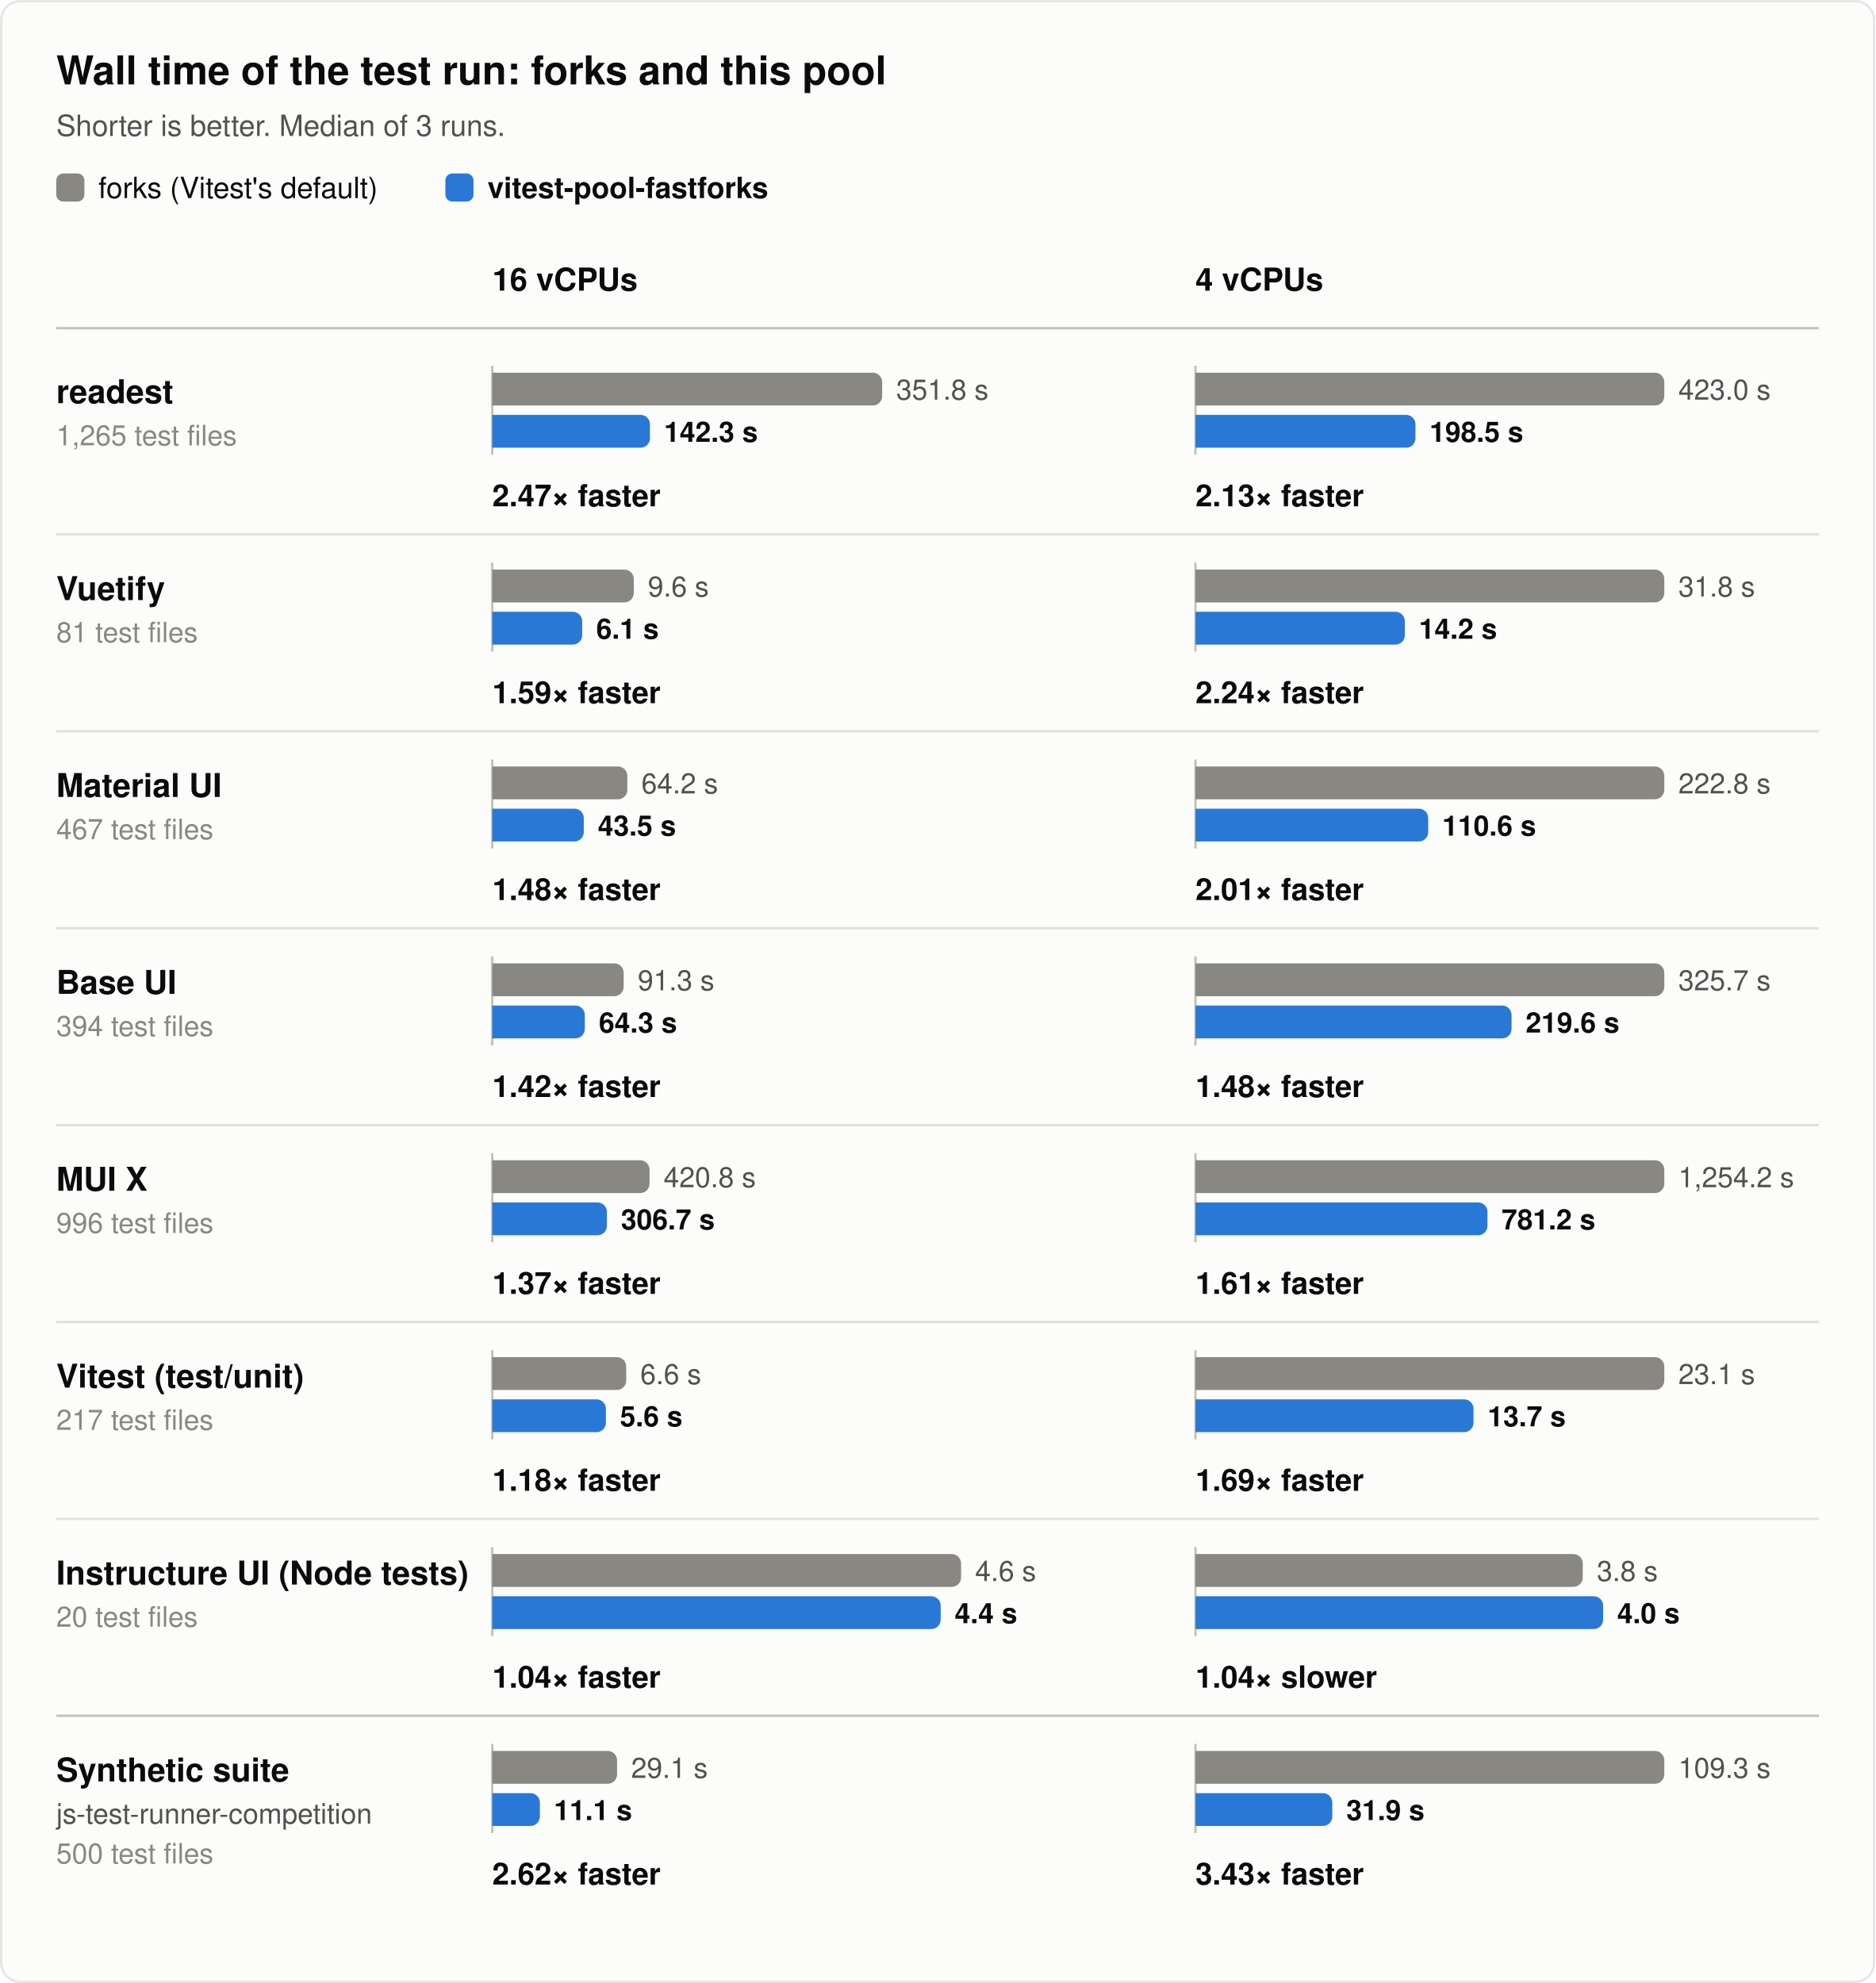
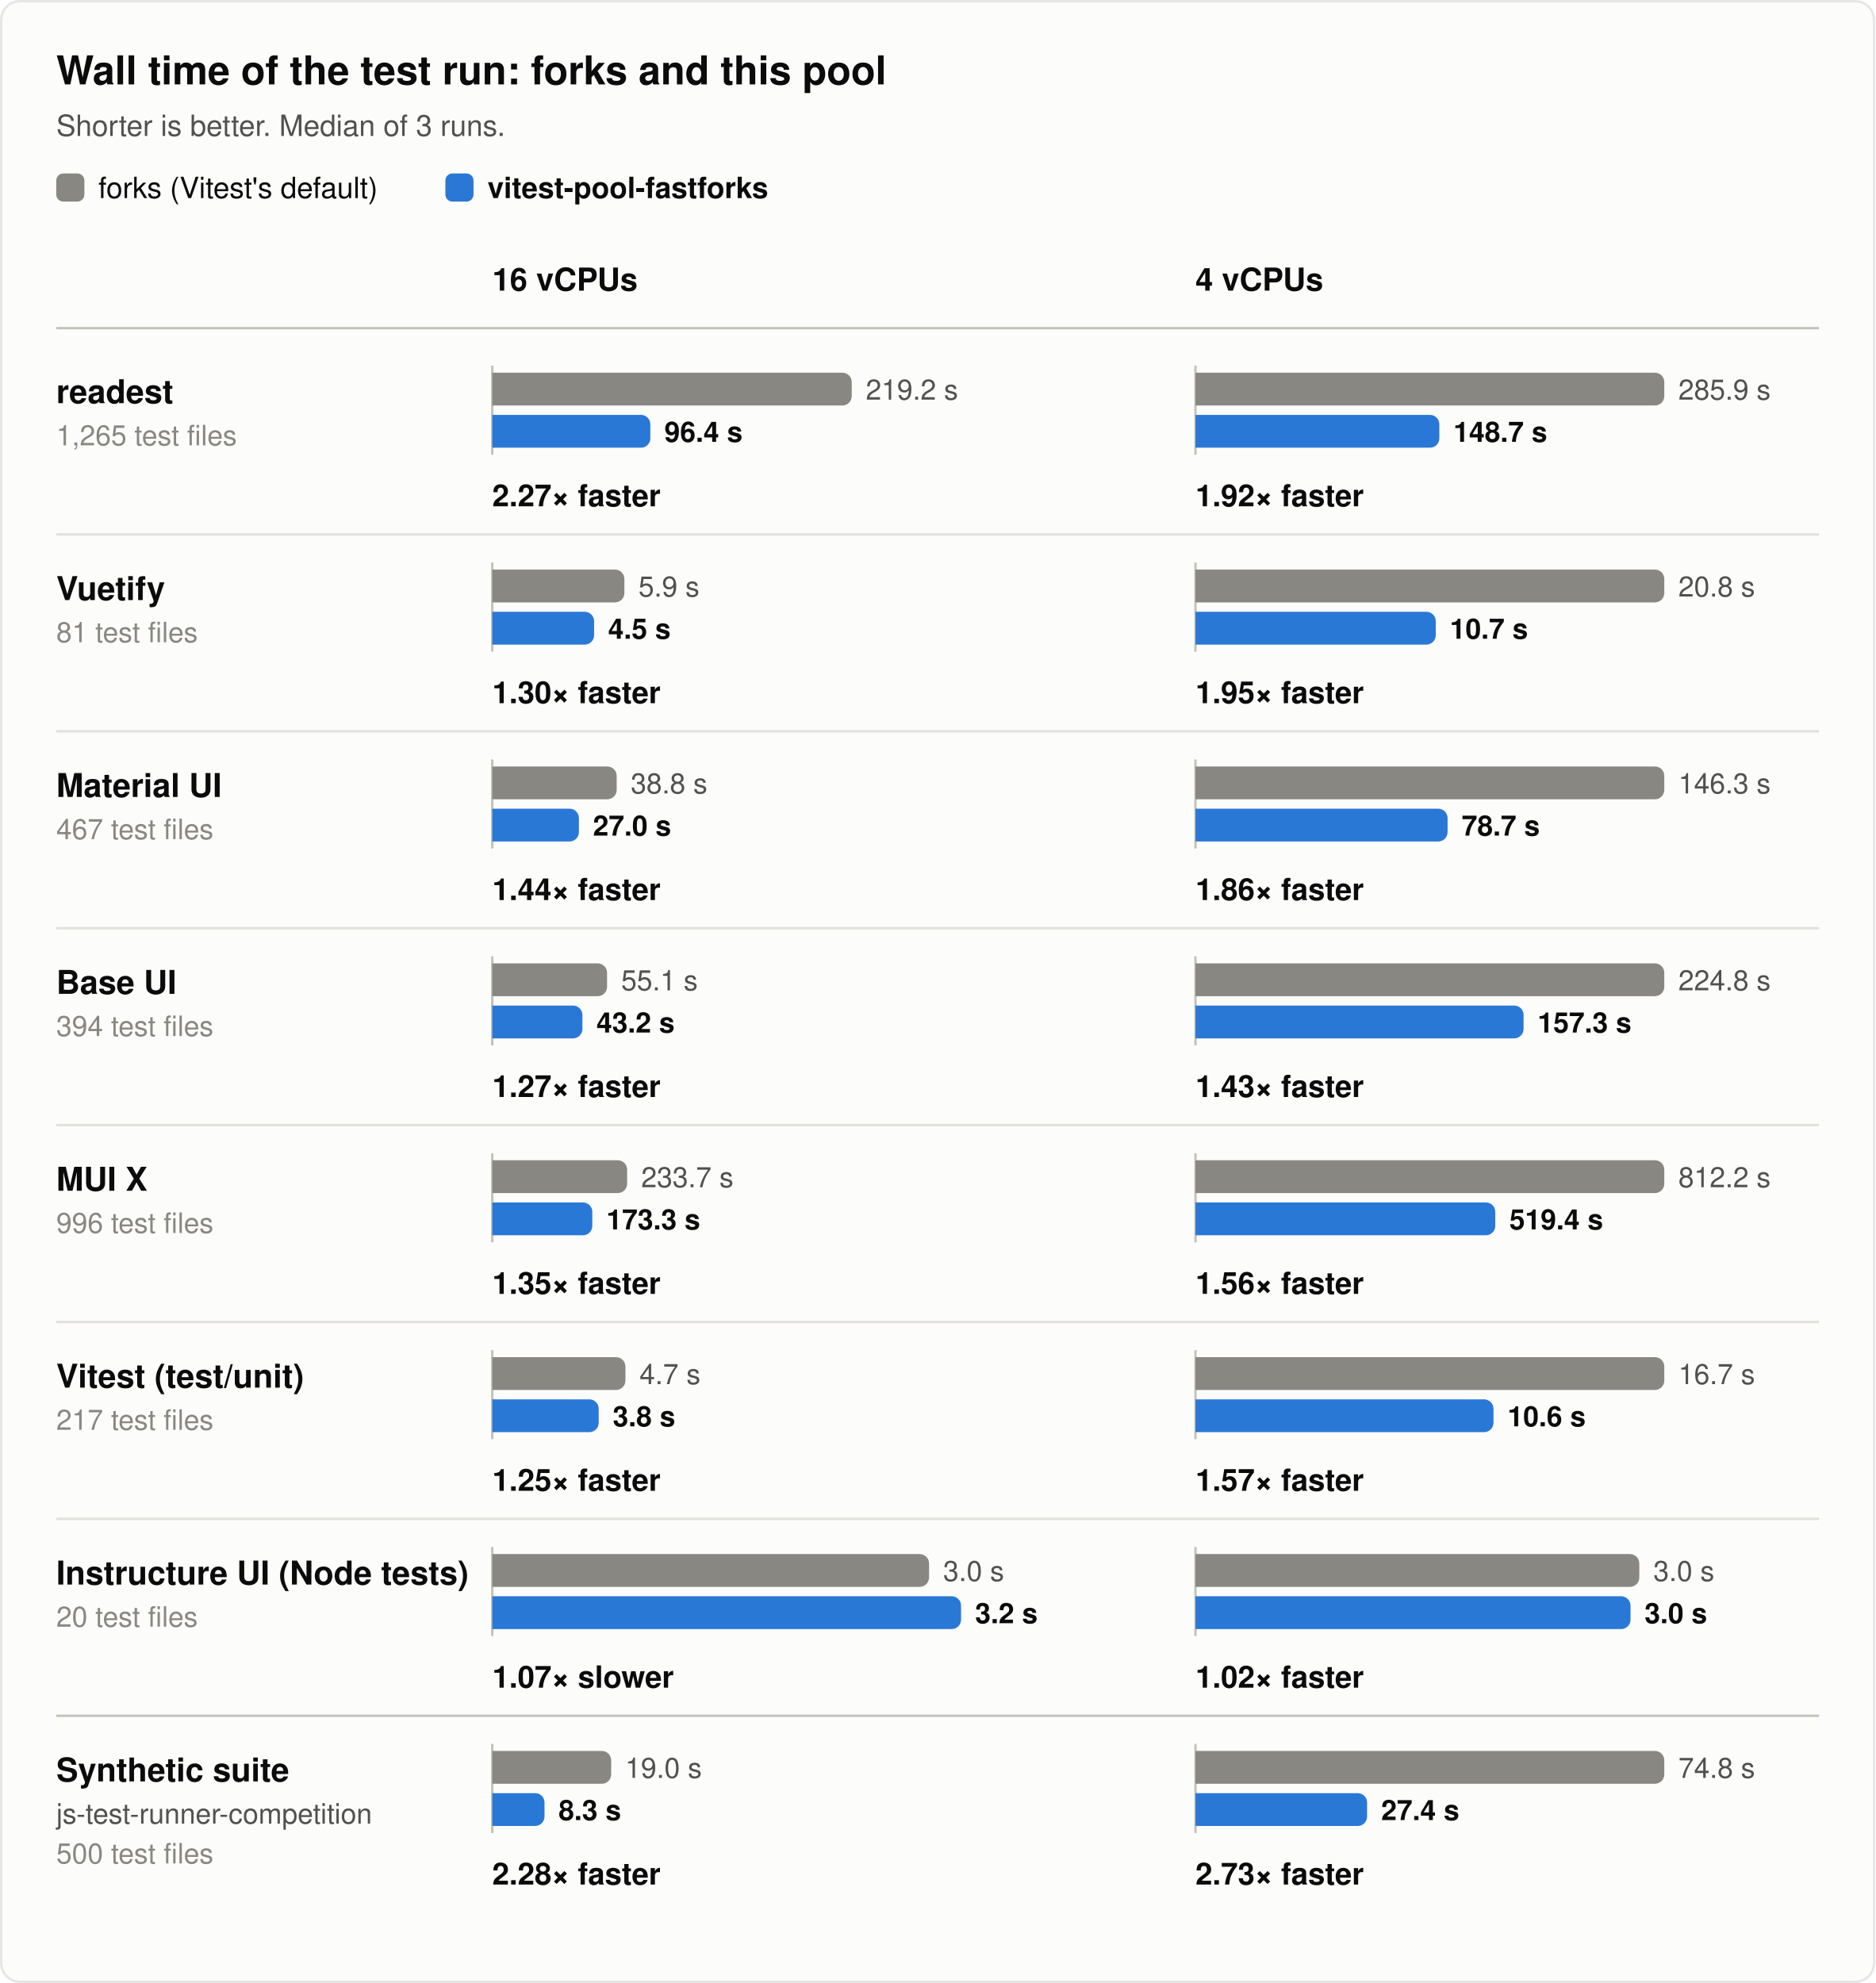
<svg xmlns="http://www.w3.org/2000/svg" width="800" height="846" viewBox="0 0 800 846" role="img" font-family="system-ui, -apple-system, &quot;Segoe UI&quot;, Helvetica, Arial, sans-serif">
  <rect x="0.5" y="0.5" width="799" height="845" rx="8" fill="#fcfcfb" stroke="rgba(11,11,11,0.10)" />
  <text x="24" y="36" font-size="17" font-weight="600" fill="#0b0b0b" text-anchor="start">Wall time of the test run: forks and this pool</text>
  <text x="24" y="58" font-size="12.5" font-weight="400" fill="#52514e" text-anchor="start">Shorter is better. Median of 3 runs.</text>
  <rect x="24" y="74" width="12" height="12" rx="3" fill="#898781" />
  <text x="42" y="84.5" font-size="12.5" font-weight="400" fill="#0b0b0b" text-anchor="start">forks (Vitest's default)</text>
  <rect x="190" y="74" width="12" height="12" rx="3" fill="#2a78d6" />
  <text x="208" y="84.5" font-size="12.5" font-weight="600" fill="#0b0b0b" text-anchor="start">vitest-pool-fastforks</text>
  <text x="210" y="124" font-size="13.5" font-weight="600" fill="#0b0b0b" text-anchor="start">16 vCPUs</text>
  <text x="510" y="124" font-size="13.5" font-weight="600" fill="#0b0b0b" text-anchor="start">4 vCPUs</text>
  <line x1="24" x2="776" y1="140" y2="140" stroke="#c3c2b7" />
  <text x="24" y="172" font-size="14" font-weight="600" fill="#0b0b0b" text-anchor="start">readest</text>
  <text x="24" y="190" font-size="12" font-weight="400" fill="#898781" text-anchor="start">1,265 test files</text>
  <line x1="210" x2="210" y1="156" y2="194" stroke="#c3c2b7" />
-   <path fill="#898781" d="M210 159H372.336A4 4 0 0 1 376.336 163V169A4 4 0 0 1 372.336 173H210Z" />
-   <text x="382.336" y="170.5" font-size="12" font-weight="400" fill="#52514e" text-anchor="start">351.8 s</text>
-   <path fill="#2a78d6" d="M210 177H273.281A4 4 0 0 1 277.281 181V187A4 4 0 0 1 273.281 191H210Z" />
-   <text x="283.281" y="188.5" font-size="12" font-weight="600" fill="#0b0b0b" text-anchor="start">142.3 s</text>
-   <text x="210" y="216" font-size="13" font-weight="600" fill="#0b0b0b" text-anchor="start">2.47× faster</text>
+   <path fill="#898781" d="M210 159H359.356A4 4 0 0 1 363.356 163V169A4 4 0 0 1 359.356 173H210Z" />
+   <text x="369.356" y="170.5" font-size="12" font-weight="400" fill="#52514e" text-anchor="start">219.2 s</text>
+   <path fill="#2a78d6" d="M210 177H273.442A4 4 0 0 1 277.442 181V187A4 4 0 0 1 273.442 191H210Z" />
+   <text x="283.442" y="188.5" font-size="12" font-weight="600" fill="#0b0b0b" text-anchor="start">96.4 s</text>
+   <text x="210" y="216" font-size="13" font-weight="600" fill="#0b0b0b" text-anchor="start">2.27× faster</text>
  <line x1="510" x2="510" y1="156" y2="194" stroke="#c3c2b7" />
  <path fill="#898781" d="M510 159H706A4 4 0 0 1 710 163V169A4 4 0 0 1 706 173H510Z" />
-   <text x="716" y="170.5" font-size="12" font-weight="400" fill="#52514e" text-anchor="start">423.0 s</text>
-   <path fill="#2a78d6" d="M510 177H599.853A4 4 0 0 1 603.853 181V187A4 4 0 0 1 599.853 191H510Z" />
-   <text x="609.853" y="188.5" font-size="12" font-weight="600" fill="#0b0b0b" text-anchor="start">198.5 s</text>
-   <text x="510" y="216" font-size="13" font-weight="600" fill="#0b0b0b" text-anchor="start">2.13× faster</text>
+   <text x="716" y="170.5" font-size="12" font-weight="400" fill="#52514e" text-anchor="start">285.9 s</text>
+   <path fill="#2a78d6" d="M510 177H610.039A4 4 0 0 1 614.039 181V187A4 4 0 0 1 610.039 191H510Z" />
+   <text x="620.039" y="188.5" font-size="12" font-weight="600" fill="#0b0b0b" text-anchor="start">148.7 s</text>
+   <text x="510" y="216" font-size="13" font-weight="600" fill="#0b0b0b" text-anchor="start">1.92× faster</text>
  <line x1="24" x2="776" y1="228" y2="228" stroke="#e1e0d9" />
  <text x="24" y="256" font-size="14" font-weight="600" fill="#0b0b0b" text-anchor="start">Vuetify</text>
  <text x="24" y="274" font-size="12" font-weight="400" fill="#898781" text-anchor="start">81 test files</text>
  <line x1="210" x2="210" y1="240" y2="278" stroke="#c3c2b7" />
-   <path fill="#898781" d="M210 243H266.377A4 4 0 0 1 270.377 247V253A4 4 0 0 1 266.377 257H210Z" />
-   <text x="276.377" y="254.5" font-size="12" font-weight="400" fill="#52514e" text-anchor="start">9.6 s</text>
-   <path fill="#2a78d6" d="M210 261H244.365A4 4 0 0 1 248.365 265V271A4 4 0 0 1 244.365 275H210Z" />
-   <text x="254.365" y="272.5" font-size="12" font-weight="600" fill="#0b0b0b" text-anchor="start">6.1 s</text>
-   <text x="210" y="300" font-size="13" font-weight="600" fill="#0b0b0b" text-anchor="start">1.59× faster</text>
+   <path fill="#898781" d="M210 243H262.368A4 4 0 0 1 266.368 247V253A4 4 0 0 1 262.368 257H210Z" />
+   <text x="272.368" y="254.5" font-size="12" font-weight="400" fill="#52514e" text-anchor="start">5.9 s</text>
+   <path fill="#2a78d6" d="M210 261H249.45A4 4 0 0 1 253.45 265V271A4 4 0 0 1 249.45 275H210Z" />
+   <text x="259.45" y="272.5" font-size="12" font-weight="600" fill="#0b0b0b" text-anchor="start">4.5 s</text>
+   <text x="210" y="300" font-size="13" font-weight="600" fill="#0b0b0b" text-anchor="start">1.30× faster</text>
  <line x1="510" x2="510" y1="240" y2="278" stroke="#c3c2b7" />
  <path fill="#898781" d="M510 243H706A4 4 0 0 1 710 247V253A4 4 0 0 1 706 257H510Z" />
-   <text x="716" y="254.5" font-size="12" font-weight="400" fill="#52514e" text-anchor="start">31.8 s</text>
-   <path fill="#2a78d6" d="M510 261H595.308A4 4 0 0 1 599.308 265V271A4 4 0 0 1 595.308 275H510Z" />
-   <text x="605.308" y="272.5" font-size="12" font-weight="600" fill="#0b0b0b" text-anchor="start">14.2 s</text>
-   <text x="510" y="300" font-size="13" font-weight="600" fill="#0b0b0b" text-anchor="start">2.24× faster</text>
+   <text x="716" y="254.5" font-size="12" font-weight="400" fill="#52514e" text-anchor="start">20.8 s</text>
+   <path fill="#2a78d6" d="M510 261H608.507A4 4 0 0 1 612.507 265V271A4 4 0 0 1 608.507 275H510Z" />
+   <text x="618.507" y="272.5" font-size="12" font-weight="600" fill="#0b0b0b" text-anchor="start">10.7 s</text>
+   <text x="510" y="300" font-size="13" font-weight="600" fill="#0b0b0b" text-anchor="start">1.95× faster</text>
  <line x1="24" x2="776" y1="312" y2="312" stroke="#e1e0d9" />
  <text x="24" y="340" font-size="14" font-weight="600" fill="#0b0b0b" text-anchor="start">Material UI</text>
  <text x="24" y="358" font-size="12" font-weight="400" fill="#898781" text-anchor="start">467 test files</text>
  <line x1="210" x2="210" y1="324" y2="362" stroke="#c3c2b7" />
-   <path fill="#898781" d="M210 327H263.63A4 4 0 0 1 267.63 331V337A4 4 0 0 1 263.63 341H210Z" />
-   <text x="273.63" y="338.5" font-size="12" font-weight="400" fill="#52514e" text-anchor="start">64.2 s</text>
-   <path fill="#2a78d6" d="M210 345H245.048A4 4 0 0 1 249.048 349V355A4 4 0 0 1 245.048 359H210Z" />
-   <text x="255.048" y="356.5" font-size="12" font-weight="600" fill="#0b0b0b" text-anchor="start">43.5 s</text>
-   <text x="210" y="384" font-size="13" font-weight="600" fill="#0b0b0b" text-anchor="start">1.48× faster</text>
+   <path fill="#898781" d="M210 327H259.081A4 4 0 0 1 263.081 331V337A4 4 0 0 1 259.081 341H210Z" />
+   <text x="269.081" y="338.5" font-size="12" font-weight="400" fill="#52514e" text-anchor="start">38.8 s</text>
+   <path fill="#2a78d6" d="M210 345H242.967A4 4 0 0 1 246.967 349V355A4 4 0 0 1 242.967 359H210Z" />
+   <text x="252.967" y="356.5" font-size="12" font-weight="600" fill="#0b0b0b" text-anchor="start">27.0 s</text>
+   <text x="210" y="384" font-size="13" font-weight="600" fill="#0b0b0b" text-anchor="start">1.44× faster</text>
  <line x1="510" x2="510" y1="324" y2="362" stroke="#c3c2b7" />
  <path fill="#898781" d="M510 327H706A4 4 0 0 1 710 331V337A4 4 0 0 1 706 341H510Z" />
-   <text x="716" y="338.5" font-size="12" font-weight="400" fill="#52514e" text-anchor="start">222.8 s</text>
-   <path fill="#2a78d6" d="M510 345H605.282A4 4 0 0 1 609.282 349V355A4 4 0 0 1 605.282 359H510Z" />
-   <text x="615.282" y="356.5" font-size="12" font-weight="600" fill="#0b0b0b" text-anchor="start">110.6 s</text>
-   <text x="510" y="384" font-size="13" font-weight="600" fill="#0b0b0b" text-anchor="start">2.01× faster</text>
+   <text x="716" y="338.5" font-size="12" font-weight="400" fill="#52514e" text-anchor="start">146.3 s</text>
+   <path fill="#2a78d6" d="M510 345H613.549A4 4 0 0 1 617.549 349V355A4 4 0 0 1 613.549 359H510Z" />
+   <text x="623.549" y="356.5" font-size="12" font-weight="600" fill="#0b0b0b" text-anchor="start">78.7 s</text>
+   <text x="510" y="384" font-size="13" font-weight="600" fill="#0b0b0b" text-anchor="start">1.86× faster</text>
  <line x1="24" x2="776" y1="396" y2="396" stroke="#e1e0d9" />
  <text x="24" y="424" font-size="14" font-weight="600" fill="#0b0b0b" text-anchor="start">Base UI</text>
  <text x="24" y="442" font-size="12" font-weight="400" fill="#898781" text-anchor="start">394 test files</text>
  <line x1="210" x2="210" y1="408" y2="446" stroke="#c3c2b7" />
-   <path fill="#898781" d="M210 411H262.064A4 4 0 0 1 266.064 415V421A4 4 0 0 1 262.064 425H210Z" />
-   <text x="272.064" y="422.5" font-size="12" font-weight="400" fill="#52514e" text-anchor="start">91.3 s</text>
-   <path fill="#2a78d6" d="M210 429H245.484A4 4 0 0 1 249.484 433V439A4 4 0 0 1 245.484 443H210Z" />
-   <text x="255.484" y="440.5" font-size="12" font-weight="600" fill="#0b0b0b" text-anchor="start">64.3 s</text>
-   <text x="210" y="468" font-size="13" font-weight="600" fill="#0b0b0b" text-anchor="start">1.42× faster</text>
+   <path fill="#898781" d="M210 411H254.981A4 4 0 0 1 258.981 415V421A4 4 0 0 1 254.981 425H210Z" />
+   <text x="264.981" y="422.5" font-size="12" font-weight="400" fill="#52514e" text-anchor="start">55.1 s</text>
+   <path fill="#2a78d6" d="M210 429H244.462A4 4 0 0 1 248.462 433V439A4 4 0 0 1 244.462 443H210Z" />
+   <text x="254.462" y="440.5" font-size="12" font-weight="600" fill="#0b0b0b" text-anchor="start">43.2 s</text>
+   <text x="210" y="468" font-size="13" font-weight="600" fill="#0b0b0b" text-anchor="start">1.27× faster</text>
  <line x1="510" x2="510" y1="408" y2="446" stroke="#c3c2b7" />
  <path fill="#898781" d="M510 411H706A4 4 0 0 1 710 415V421A4 4 0 0 1 706 425H510Z" />
-   <text x="716" y="422.5" font-size="12" font-weight="400" fill="#52514e" text-anchor="start">325.7 s</text>
-   <path fill="#2a78d6" d="M510 429H640.848A4 4 0 0 1 644.848 433V439A4 4 0 0 1 640.848 443H510Z" />
-   <text x="650.848" y="440.5" font-size="12" font-weight="600" fill="#0b0b0b" text-anchor="start">219.6 s</text>
-   <text x="510" y="468" font-size="13" font-weight="600" fill="#0b0b0b" text-anchor="start">1.48× faster</text>
+   <text x="716" y="422.5" font-size="12" font-weight="400" fill="#52514e" text-anchor="start">224.8 s</text>
+   <path fill="#2a78d6" d="M510 429H645.967A4 4 0 0 1 649.967 433V439A4 4 0 0 1 645.967 443H510Z" />
+   <text x="655.967" y="440.5" font-size="12" font-weight="600" fill="#0b0b0b" text-anchor="start">157.3 s</text>
+   <text x="510" y="468" font-size="13" font-weight="600" fill="#0b0b0b" text-anchor="start">1.43× faster</text>
  <line x1="24" x2="776" y1="480" y2="480" stroke="#e1e0d9" />
  <text x="24" y="508" font-size="14" font-weight="600" fill="#0b0b0b" text-anchor="start">MUI X</text>
  <text x="24" y="526" font-size="12" font-weight="400" fill="#898781" text-anchor="start">996 test files</text>
  <line x1="210" x2="210" y1="492" y2="530" stroke="#c3c2b7" />
-   <path fill="#898781" d="M210 495H273.103A4 4 0 0 1 277.103 499V505A4 4 0 0 1 273.103 509H210Z" />
-   <text x="283.103" y="506.5" font-size="12" font-weight="400" fill="#52514e" text-anchor="start">420.8 s</text>
-   <path fill="#2a78d6" d="M210 513H254.908A4 4 0 0 1 258.908 517V523A4 4 0 0 1 254.908 527H210Z" />
-   <text x="264.908" y="524.5" font-size="12" font-weight="600" fill="#0b0b0b" text-anchor="start">306.7 s</text>
-   <text x="210" y="552" font-size="13" font-weight="600" fill="#0b0b0b" text-anchor="start">1.37× faster</text>
+   <path fill="#898781" d="M210 495H263.542A4 4 0 0 1 267.542 499V505A4 4 0 0 1 263.542 509H210Z" />
+   <text x="273.542" y="506.5" font-size="12" font-weight="400" fill="#52514e" text-anchor="start">233.7 s</text>
+   <path fill="#2a78d6" d="M210 513H248.688A4 4 0 0 1 252.688 517V523A4 4 0 0 1 248.688 527H210Z" />
+   <text x="258.688" y="524.5" font-size="12" font-weight="600" fill="#0b0b0b" text-anchor="start">173.3 s</text>
+   <text x="210" y="552" font-size="13" font-weight="600" fill="#0b0b0b" text-anchor="start">1.35× faster</text>
  <line x1="510" x2="510" y1="492" y2="530" stroke="#c3c2b7" />
  <path fill="#898781" d="M510 495H706A4 4 0 0 1 710 499V505A4 4 0 0 1 706 509H510Z" />
-   <text x="716" y="506.5" font-size="12" font-weight="400" fill="#52514e" text-anchor="start">1,254.2 s</text>
-   <path fill="#2a78d6" d="M510 513H630.573A4 4 0 0 1 634.573 517V523A4 4 0 0 1 630.573 527H510Z" />
-   <text x="640.573" y="524.5" font-size="12" font-weight="600" fill="#0b0b0b" text-anchor="start">781.2 s</text>
-   <text x="510" y="552" font-size="13" font-weight="600" fill="#0b0b0b" text-anchor="start">1.61× faster</text>
+   <text x="716" y="506.5" font-size="12" font-weight="400" fill="#52514e" text-anchor="start">812.2 s</text>
+   <path fill="#2a78d6" d="M510 513H633.899A4 4 0 0 1 637.899 517V523A4 4 0 0 1 633.899 527H510Z" />
+   <text x="643.899" y="524.5" font-size="12" font-weight="600" fill="#0b0b0b" text-anchor="start">519.4 s</text>
+   <text x="510" y="552" font-size="13" font-weight="600" fill="#0b0b0b" text-anchor="start">1.56× faster</text>
  <line x1="24" x2="776" y1="564" y2="564" stroke="#e1e0d9" />
  <text x="24" y="592" font-size="14" font-weight="600" fill="#0b0b0b" text-anchor="start">Vitest (test/unit)</text>
  <text x="24" y="610" font-size="12" font-weight="400" fill="#898781" text-anchor="start">217 test files</text>
  <line x1="210" x2="210" y1="576" y2="614" stroke="#c3c2b7" />
-   <path fill="#898781" d="M210 579H263.143A4 4 0 0 1 267.143 583V589A4 4 0 0 1 263.143 593H210Z" />
-   <text x="273.143" y="590.5" font-size="12" font-weight="400" fill="#52514e" text-anchor="start">6.6 s</text>
-   <path fill="#2a78d6" d="M210 597H254.485A4 4 0 0 1 258.485 601V607A4 4 0 0 1 254.485 611H210Z" />
-   <text x="264.485" y="608.5" font-size="12" font-weight="600" fill="#0b0b0b" text-anchor="start">5.6 s</text>
-   <text x="210" y="636" font-size="13" font-weight="600" fill="#0b0b0b" text-anchor="start">1.18× faster</text>
+   <path fill="#898781" d="M210 579H262.812A4 4 0 0 1 266.812 583V589A4 4 0 0 1 262.812 593H210Z" />
+   <text x="272.812" y="590.5" font-size="12" font-weight="400" fill="#52514e" text-anchor="start">4.7 s</text>
+   <path fill="#2a78d6" d="M210 597H251.414A4 4 0 0 1 255.414 601V607A4 4 0 0 1 251.414 611H210Z" />
+   <text x="261.414" y="608.5" font-size="12" font-weight="600" fill="#0b0b0b" text-anchor="start">3.8 s</text>
+   <text x="210" y="636" font-size="13" font-weight="600" fill="#0b0b0b" text-anchor="start">1.25× faster</text>
  <line x1="510" x2="510" y1="576" y2="614" stroke="#c3c2b7" />
  <path fill="#898781" d="M510 579H706A4 4 0 0 1 710 583V589A4 4 0 0 1 706 593H510Z" />
-   <text x="716" y="590.5" font-size="12" font-weight="400" fill="#52514e" text-anchor="start">23.1 s</text>
-   <path fill="#2a78d6" d="M510 597H624.615A4 4 0 0 1 628.615 601V607A4 4 0 0 1 624.615 611H510Z" />
-   <text x="634.615" y="608.5" font-size="12" font-weight="600" fill="#0b0b0b" text-anchor="start">13.7 s</text>
-   <text x="510" y="636" font-size="13" font-weight="600" fill="#0b0b0b" text-anchor="start">1.69× faster</text>
+   <text x="716" y="590.5" font-size="12" font-weight="400" fill="#52514e" text-anchor="start">16.7 s</text>
+   <path fill="#2a78d6" d="M510 597H633.134A4 4 0 0 1 637.134 601V607A4 4 0 0 1 633.134 611H510Z" />
+   <text x="643.134" y="608.5" font-size="12" font-weight="600" fill="#0b0b0b" text-anchor="start">10.6 s</text>
+   <text x="510" y="636" font-size="13" font-weight="600" fill="#0b0b0b" text-anchor="start">1.57× faster</text>
  <line x1="24" x2="776" y1="648" y2="648" stroke="#e1e0d9" />
  <text x="24" y="676" font-size="14" font-weight="600" fill="#0b0b0b" text-anchor="start">Instructure UI (Node tests)</text>
  <text x="24" y="694" font-size="12" font-weight="400" fill="#898781" text-anchor="start">20 test files</text>
  <line x1="210" x2="210" y1="660" y2="698" stroke="#c3c2b7" />
-   <path fill="#898781" d="M210 663H406A4 4 0 0 1 410 667V673A4 4 0 0 1 406 677H210Z" />
-   <text x="416" y="674.5" font-size="12" font-weight="400" fill="#52514e" text-anchor="start">4.6 s</text>
-   <path fill="#2a78d6" d="M210 681H397.304A4 4 0 0 1 401.304 685V691A4 4 0 0 1 397.304 695H210Z" />
-   <text x="407.304" y="692.5" font-size="12" font-weight="600" fill="#0b0b0b" text-anchor="start">4.4 s</text>
-   <text x="210" y="720" font-size="13" font-weight="600" fill="#0b0b0b" text-anchor="start">1.04× faster</text>
+   <path fill="#898781" d="M210 663H392.347A4 4 0 0 1 396.347 667V673A4 4 0 0 1 392.347 677H210Z" />
+   <text x="402.347" y="674.5" font-size="12" font-weight="400" fill="#52514e" text-anchor="start">3.0 s</text>
+   <path fill="#2a78d6" d="M210 681H406A4 4 0 0 1 410 685V691A4 4 0 0 1 406 695H210Z" />
+   <text x="416" y="692.5" font-size="12" font-weight="600" fill="#0b0b0b" text-anchor="start">3.2 s</text>
+   <text x="210" y="720" font-size="13" font-weight="600" fill="#0b0b0b" text-anchor="start">1.07× slower</text>
  <line x1="510" x2="510" y1="660" y2="698" stroke="#c3c2b7" />
-   <path fill="#898781" d="M510 663H671.217A4 4 0 0 1 675.217 667V673A4 4 0 0 1 671.217 677H510Z" />
-   <text x="681.217" y="674.5" font-size="12" font-weight="400" fill="#52514e" text-anchor="start">3.8 s</text>
-   <path fill="#2a78d6" d="M510 681H679.913A4 4 0 0 1 683.913 685V691A4 4 0 0 1 679.913 695H510Z" />
-   <text x="689.913" y="692.5" font-size="12" font-weight="600" fill="#0b0b0b" text-anchor="start">4.0 s</text>
-   <text x="510" y="720" font-size="13" font-weight="600" fill="#0b0b0b" text-anchor="start">1.04× slower</text>
+   <path fill="#898781" d="M510 663H695.339A4 4 0 0 1 699.339 667V673A4 4 0 0 1 695.339 677H510Z" />
+   <text x="705.339" y="674.5" font-size="12" font-weight="400" fill="#52514e" text-anchor="start">3.0 s</text>
+   <path fill="#2a78d6" d="M510 681H691.599A4 4 0 0 1 695.599 685V691A4 4 0 0 1 691.599 695H510Z" />
+   <text x="701.599" y="692.5" font-size="12" font-weight="600" fill="#0b0b0b" text-anchor="start">3.0 s</text>
+   <text x="510" y="720" font-size="13" font-weight="600" fill="#0b0b0b" text-anchor="start">1.02× faster</text>
  <line x1="24" x2="776" y1="732" y2="732" stroke="#c3c2b7" />
  <text x="24" y="760" font-size="14" font-weight="600" fill="#0b0b0b" text-anchor="start">Synthetic suite</text>
  <text x="24" y="778" font-size="12" font-weight="400" fill="#52514e" text-anchor="start">js-test-runner-competition</text>
  <text x="24" y="795" font-size="12" font-weight="400" fill="#898781" text-anchor="start">500 test files</text>
  <line x1="210" x2="210" y1="744" y2="782" stroke="#c3c2b7" />
-   <path fill="#898781" d="M210 747H259.248A4 4 0 0 1 263.248 751V757A4 4 0 0 1 259.248 761H210Z" />
-   <text x="269.248" y="758.5" font-size="12" font-weight="400" fill="#52514e" text-anchor="start">29.1 s</text>
-   <path fill="#2a78d6" d="M210 765H226.311A4 4 0 0 1 230.311 769V775A4 4 0 0 1 226.311 779H210Z" />
-   <text x="236.311" y="776.5" font-size="12" font-weight="600" fill="#0b0b0b" text-anchor="start">11.1 s</text>
-   <text x="210" y="804" font-size="13" font-weight="600" fill="#0b0b0b" text-anchor="start">2.62× faster</text>
+   <path fill="#898781" d="M210 747H256.733A4 4 0 0 1 260.733 751V757A4 4 0 0 1 256.733 761H210Z" />
+   <text x="266.733" y="758.5" font-size="12" font-weight="400" fill="#52514e" text-anchor="start">19.0 s</text>
+   <path fill="#2a78d6" d="M210 765H228.292A4 4 0 0 1 232.292 769V775A4 4 0 0 1 228.292 779H210Z" />
+   <text x="238.292" y="776.5" font-size="12" font-weight="600" fill="#0b0b0b" text-anchor="start">8.3 s</text>
+   <text x="210" y="804" font-size="13" font-weight="600" fill="#0b0b0b" text-anchor="start">2.28× faster</text>
  <line x1="510" x2="510" y1="744" y2="782" stroke="#c3c2b7" />
  <path fill="#898781" d="M510 747H706A4 4 0 0 1 710 751V757A4 4 0 0 1 706 761H510Z" />
-   <text x="716" y="758.5" font-size="12" font-weight="400" fill="#52514e" text-anchor="start">109.3 s</text>
-   <path fill="#2a78d6" d="M510 765H564.371A4 4 0 0 1 568.371 769V775A4 4 0 0 1 564.371 779H510Z" />
-   <text x="574.371" y="776.5" font-size="12" font-weight="600" fill="#0b0b0b" text-anchor="start">31.9 s</text>
-   <text x="510" y="804" font-size="13" font-weight="600" fill="#0b0b0b" text-anchor="start">3.43× faster</text>
+   <text x="716" y="758.5" font-size="12" font-weight="400" fill="#52514e" text-anchor="start">74.8 s</text>
+   <path fill="#2a78d6" d="M510 765H579.215A4 4 0 0 1 583.215 769V775A4 4 0 0 1 579.215 779H510Z" />
+   <text x="589.215" y="776.5" font-size="12" font-weight="600" fill="#0b0b0b" text-anchor="start">27.4 s</text>
+   <text x="510" y="804" font-size="13" font-weight="600" fill="#0b0b0b" text-anchor="start">2.73× faster</text>
</svg>
